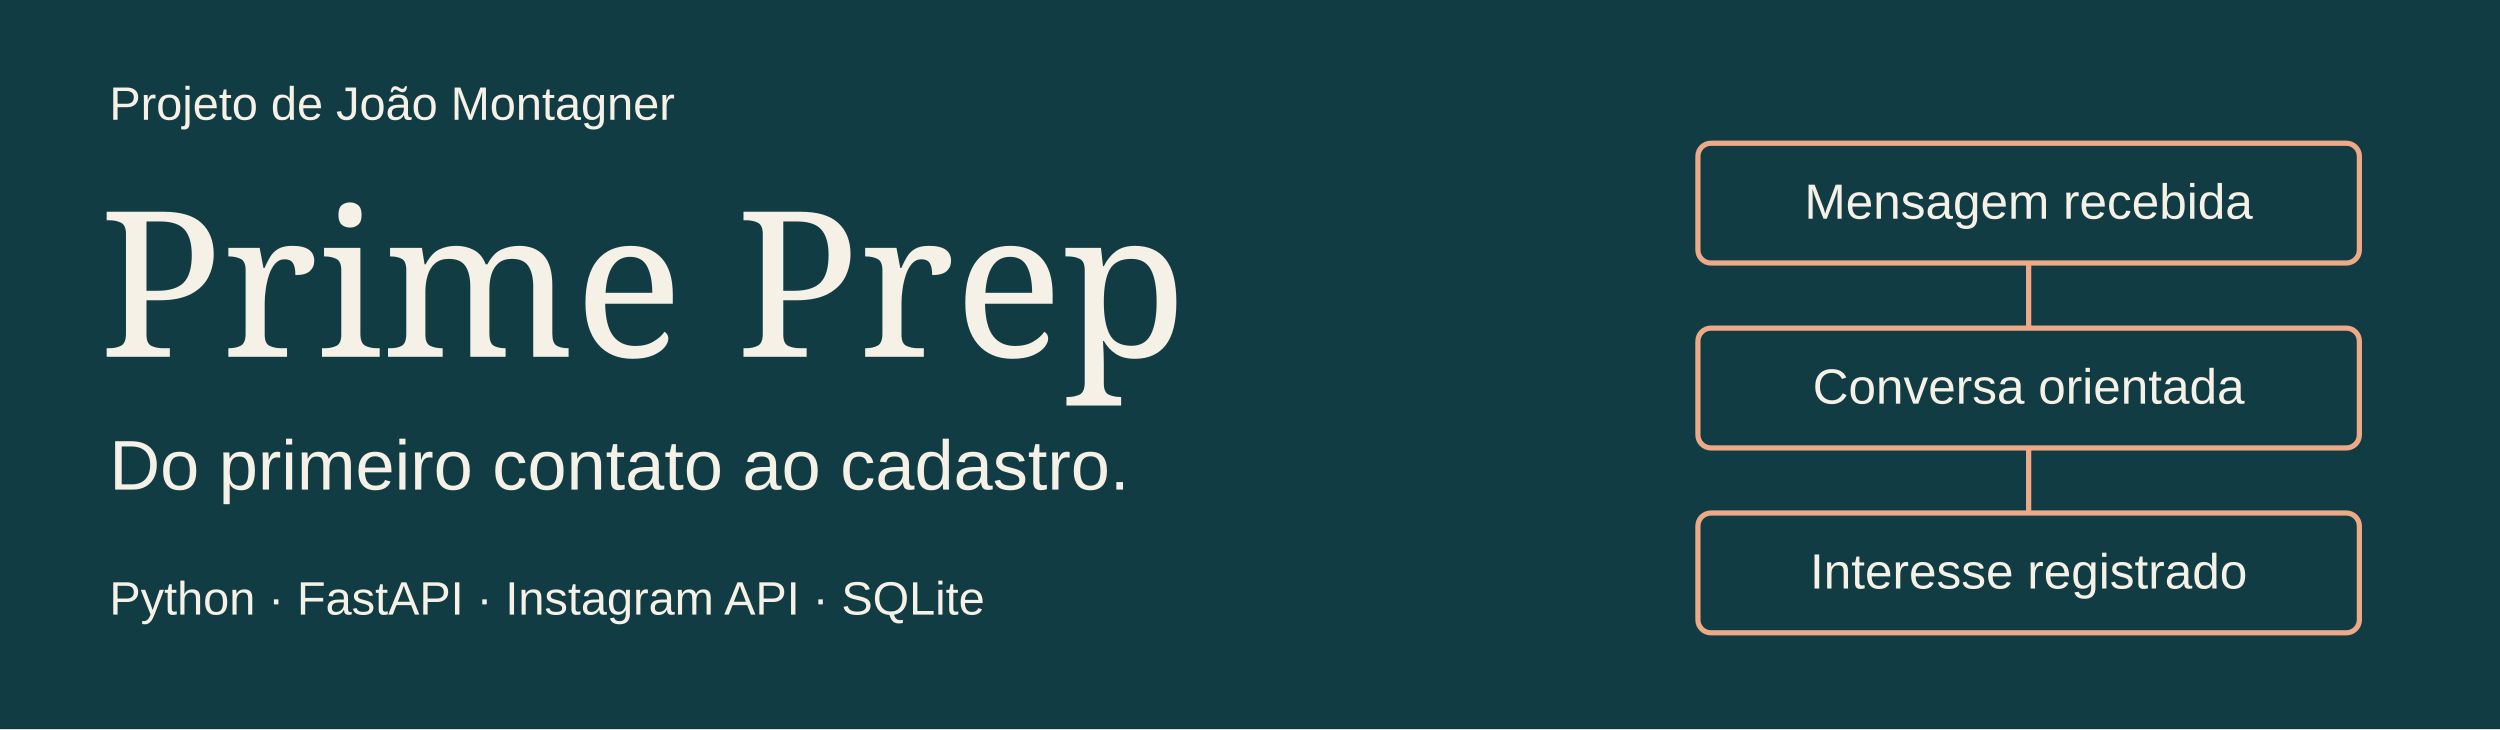
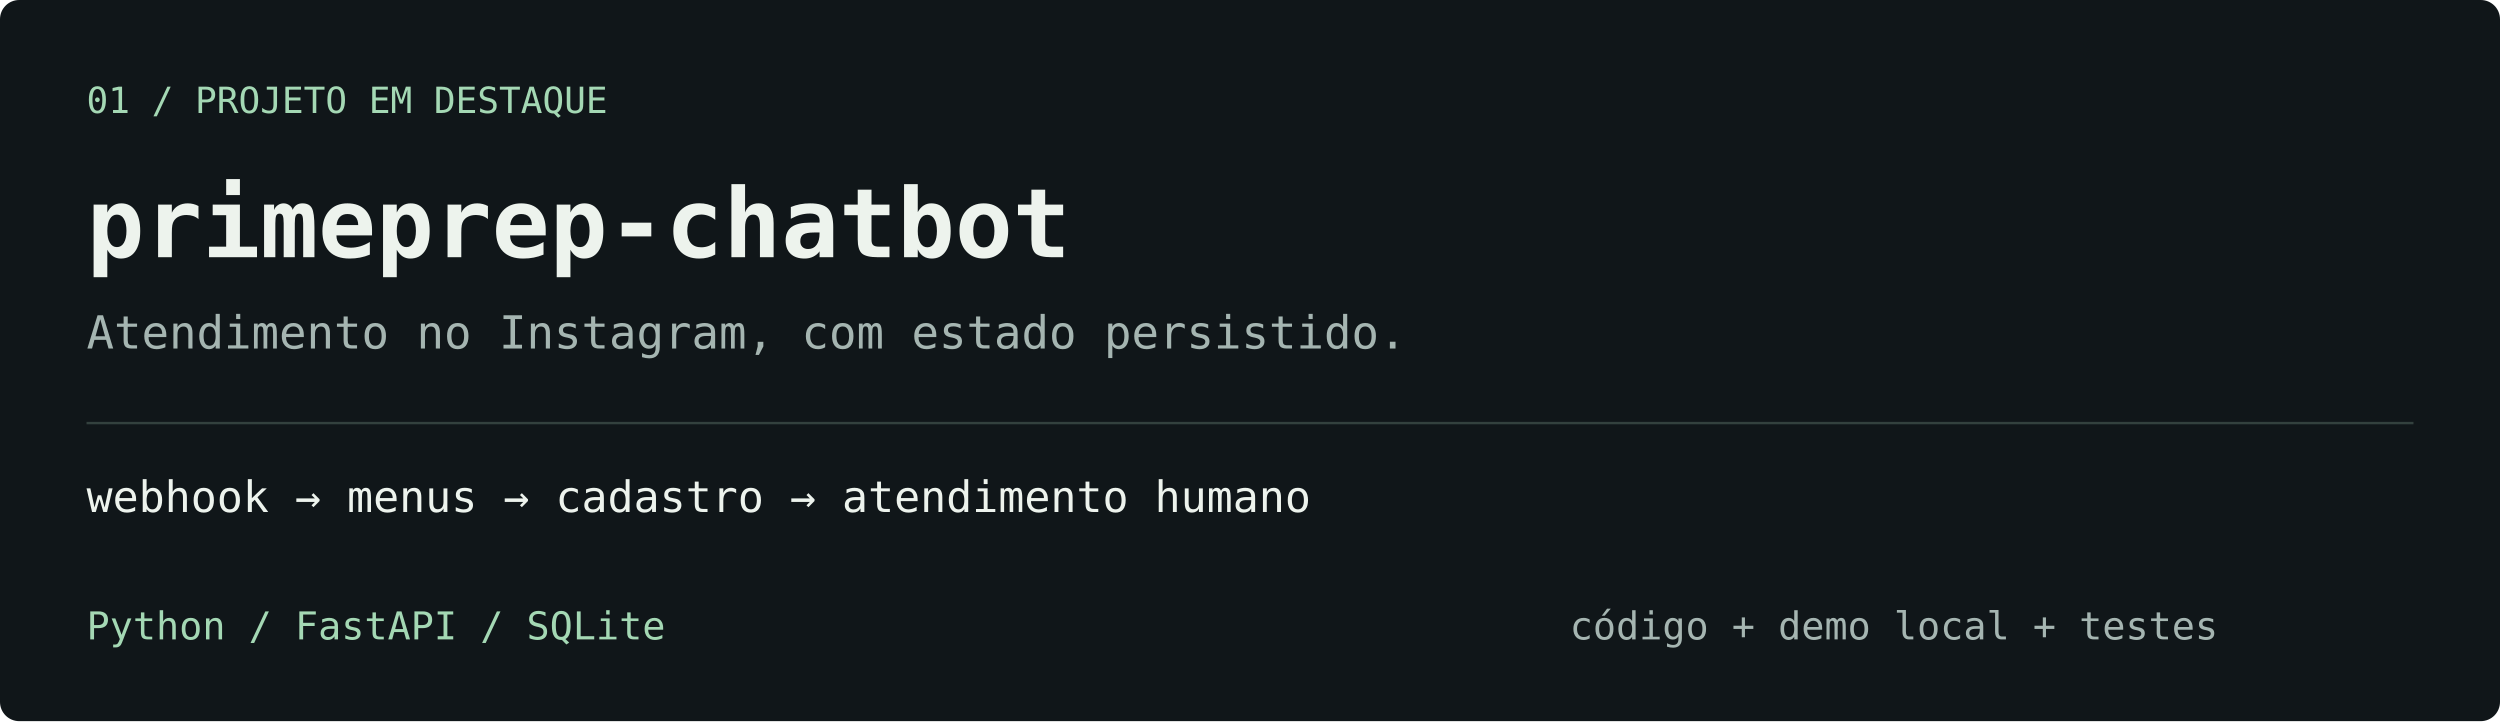
- <svg xmlns="http://www.w3.org/2000/svg" viewBox="0 0 960 280" role="img" aria-labelledby="title desc">
-   <rect width="960" height="280" fill="#123c43" />
-   <g fill="#f5f1e7" font-family="Arial, sans-serif">
-     <text x="42" y="46" font-size="18">Projeto de João Montagner</text>
-     <text x="38" y="137" font-size="78" font-family="Georgia, serif">Prime Prep</text>
-     <text x="42" y="188" font-size="27">Do primeiro contato ao cadastro.</text>
-     <text x="42" y="236" font-size="18">Python · FastAPI · Instagram API · SQLite</text>
-   </g>
-   <g fill="none" stroke="#eeaa88" stroke-width="2">
-     <rect x="652" y="55" width="254" height="46" rx="5" />
-     <rect x="652" y="126" width="254" height="46" rx="5" />
-     <rect x="652" y="197" width="254" height="46" rx="5" />
-     <path d="M779 101 V126 M779 172 V197" />
-   </g>
-   <g fill="#f5f1e7" font-family="Arial, sans-serif" font-size="19" text-anchor="middle">
-     <text x="779" y="84">Mensagem recebida</text>
-     <text x="779" y="155">Conversa orientada</text>
-     <text x="779" y="226">Interesse registrado</text>
+ <svg xmlns="http://www.w3.org/2000/svg" viewBox="0 0 1040 300" role="img" aria-labelledby="title desc">
+   <rect width="1040" height="300" rx="8" fill="#101619" />
+   <g font-family="Consolas, monospace">
+     <text x="36" y="47" font-size="15" fill="#a4d8b4">01 / PROJETO EM DESTAQUE</text>
+     <text x="36" y="107" font-size="40" font-weight="700" fill="#edf3ed">primeprep-chatbot</text>
+     <text x="36" y="145" font-size="19" fill="#a5b5b1">Atendimento no Instagram, com estado persistido.</text>
+     <path d="M36 176H1004" stroke="#33413e" />
+     <text x="36" y="213" font-size="18" fill="#edf3ed">webhook → menus → cadastro → atendimento humano</text>
+     <text x="36" y="266" font-size="16" fill="#a4d8b4">Python / FastAPI / SQLite</text>
+     <text x="653" y="266" font-size="16" fill="#a5b5b1">código + demo local + testes</text>
  </g>
</svg>
